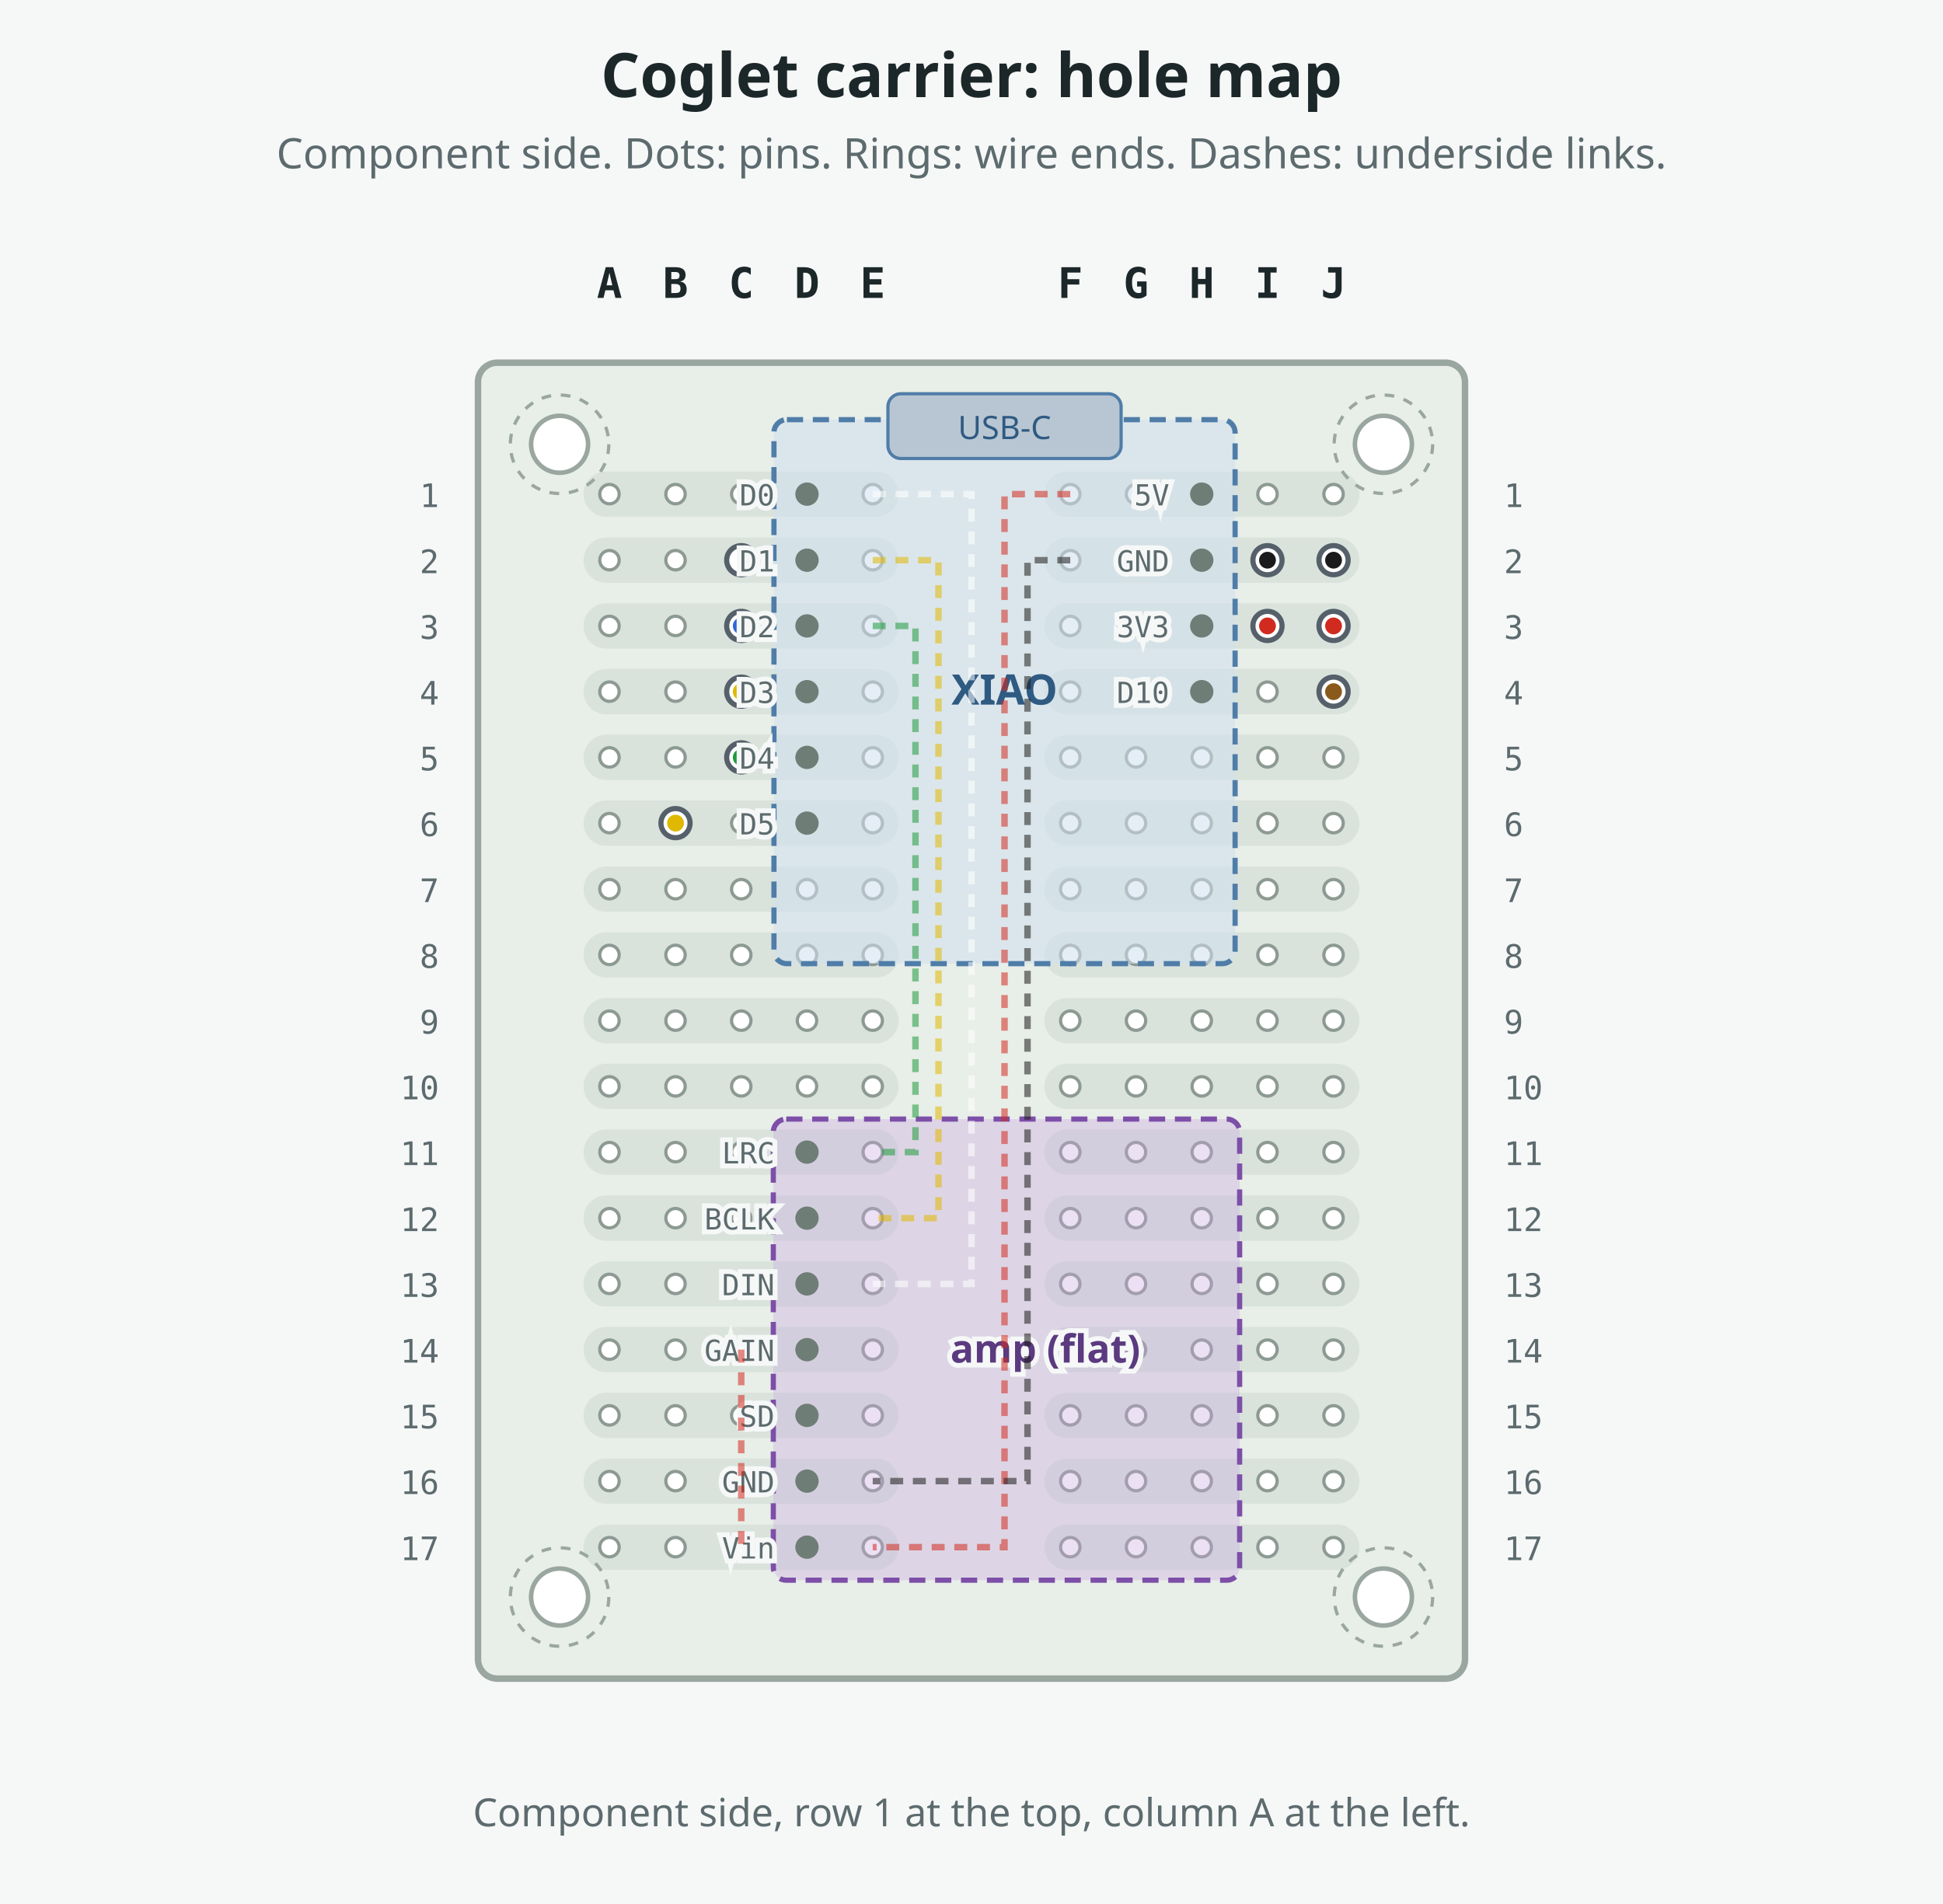
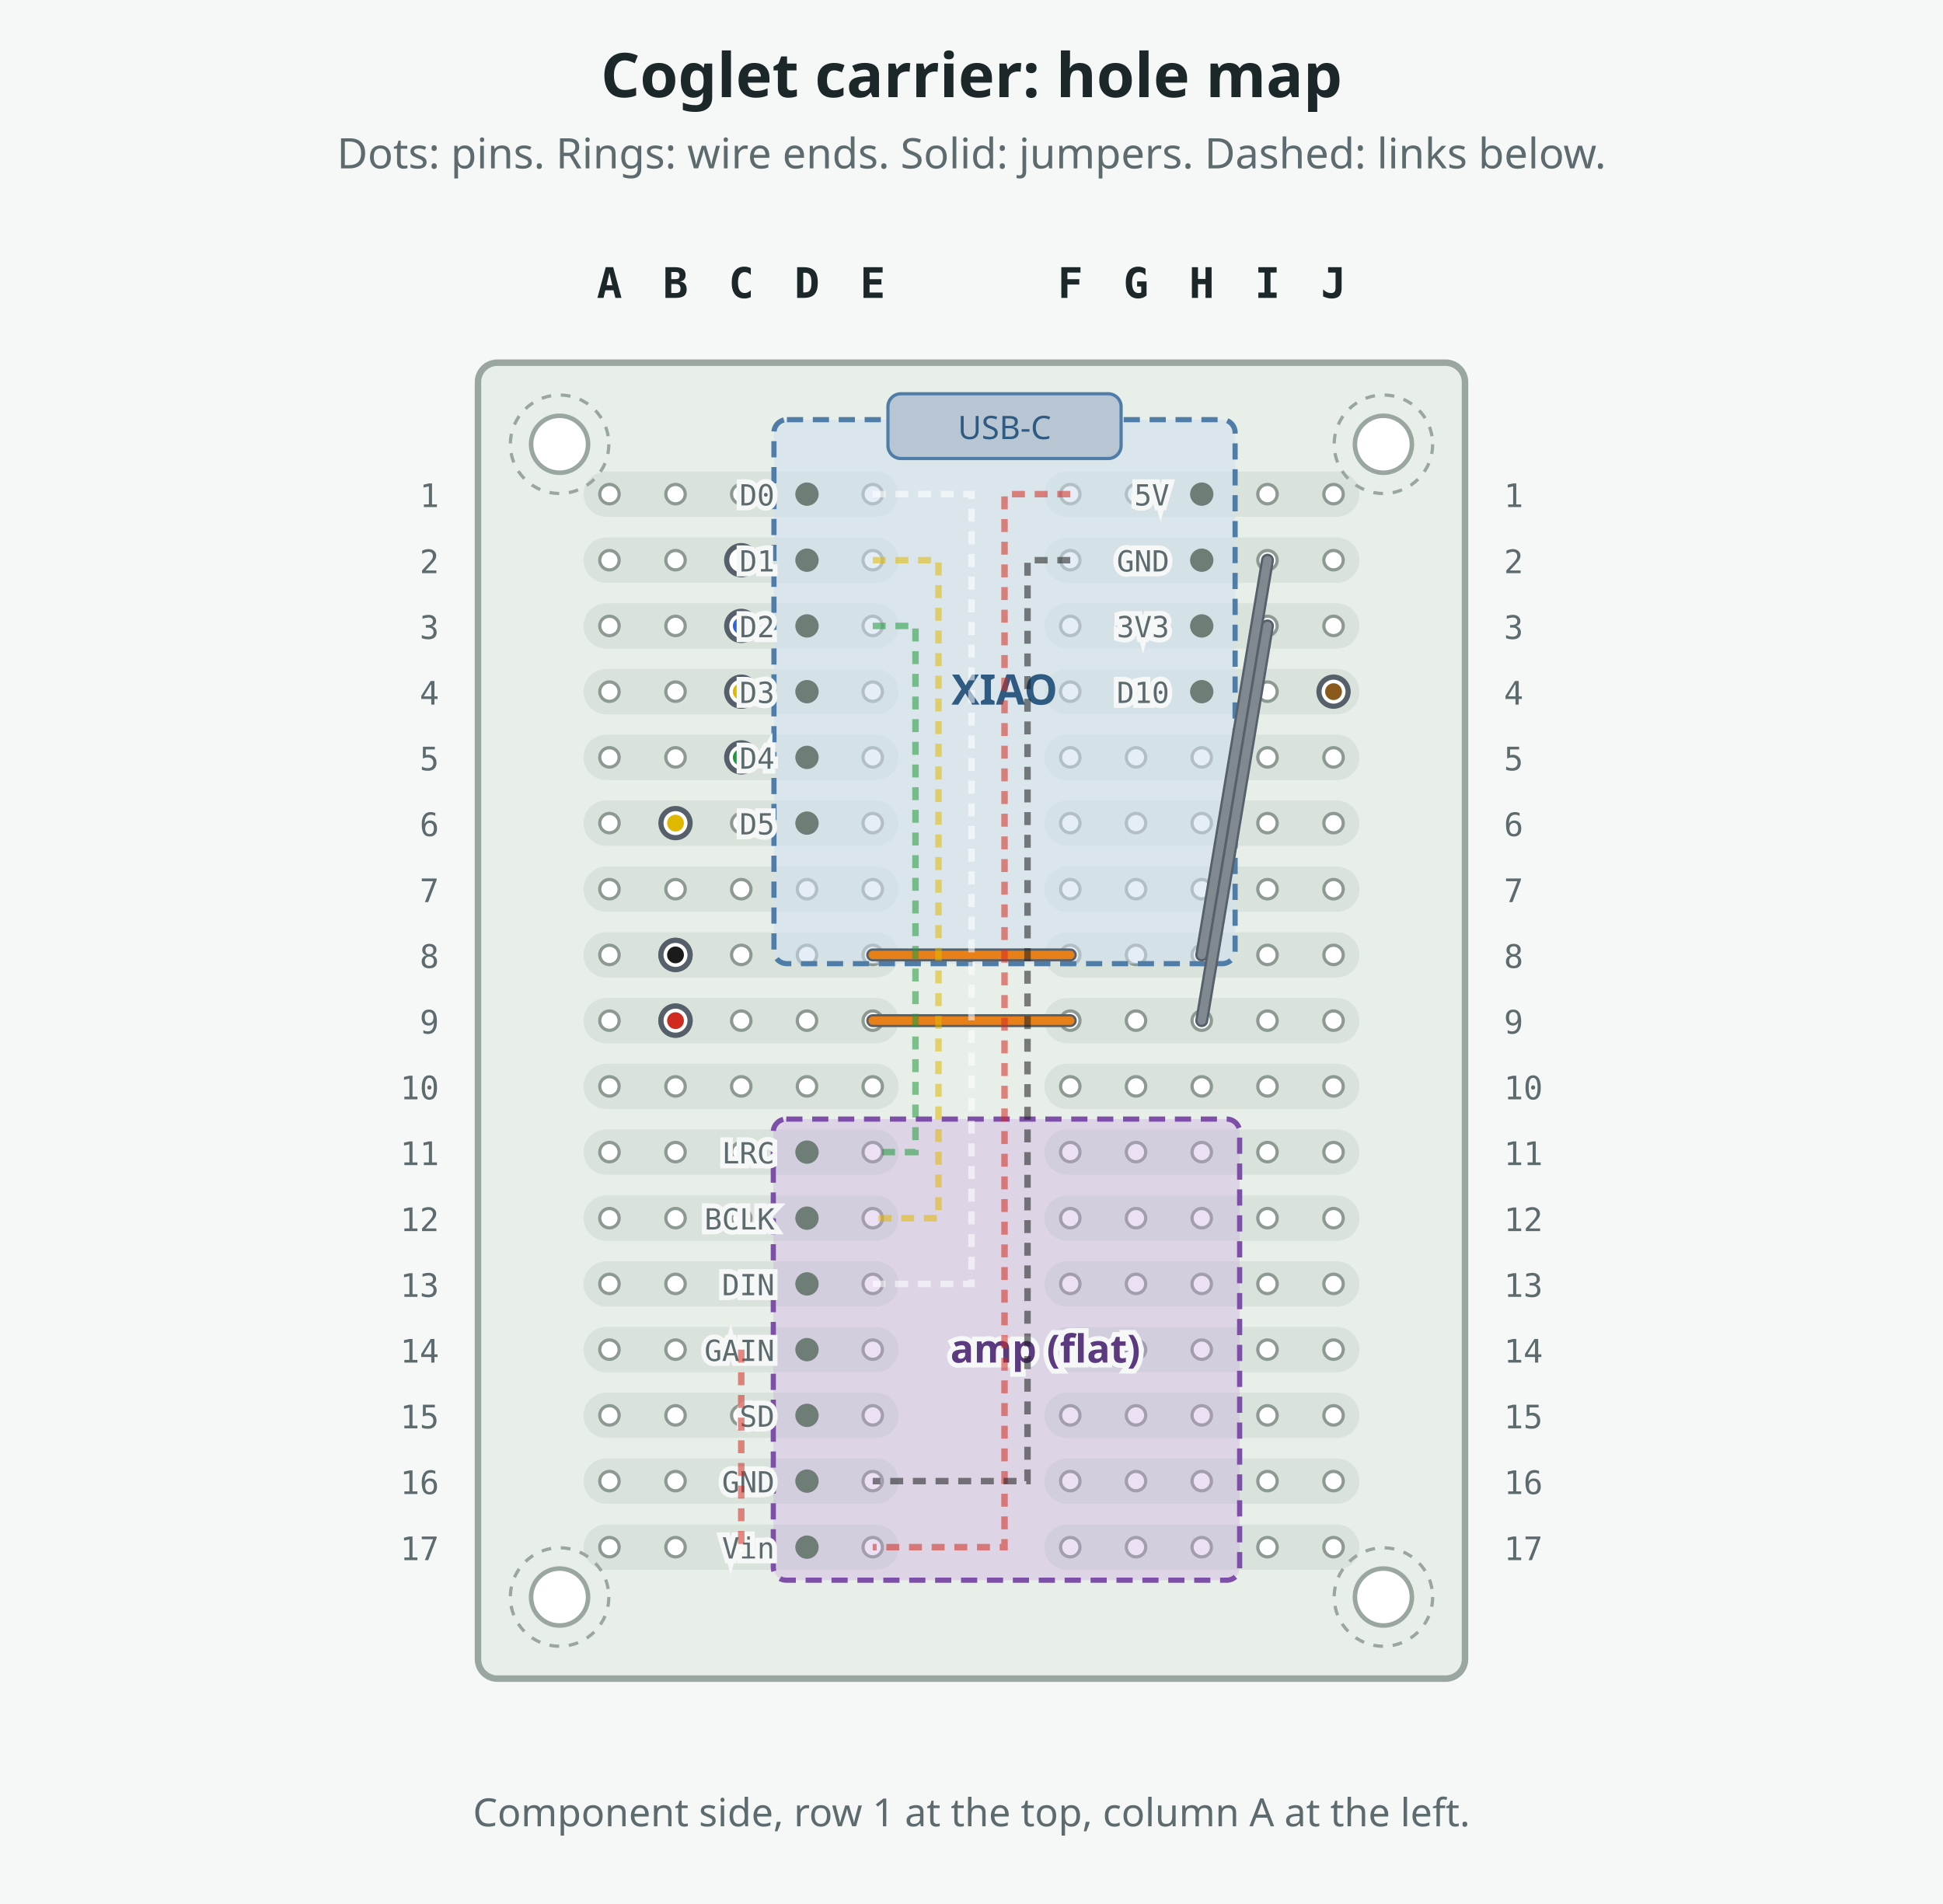
- <svg xmlns="http://www.w3.org/2000/svg" viewBox="0 0 600 588" role="img" aria-label="Coglet carrier: hole map. Component side. Dots: pins. Rings: wire ends. Dashes: underside links.">
+ <svg xmlns="http://www.w3.org/2000/svg" viewBox="0 0 600 588" role="img" aria-label="Coglet carrier: hole map. Dots: pins. Rings: wire ends. Solid: jumpers. Dashed: links below.">
  <rect width="600" height="588" fill="#f6f8f8" />
  <text x="300.0" y="30" text-anchor="middle" font-size="19" font-weight="700" fill="#1c2729" font-family="IBM Plex Sans,ui-sans-serif,system-ui,sans-serif">Coglet carrier: hole map</text>
-   <text x="300.0" y="52" text-anchor="middle" font-size="13" fill="#5d6b6e" font-family="IBM Plex Sans,ui-sans-serif,system-ui,sans-serif">Component side. Dots: pins. Rings: wire ends. Dashes: underside links.</text>
+   <text x="300.0" y="52" text-anchor="middle" font-size="13" fill="#5d6b6e" font-family="IBM Plex Sans,ui-sans-serif,system-ui,sans-serif">Dots: pins. Rings: wire ends. Solid: jumpers. Dashed: links below.</text>
  <rect x="147.6" y="112.0" width="304.8" height="406.4" rx="6" fill="#e8eee8" stroke="#9aa6a0" stroke-width="2" />
  <rect x="180.2" y="145.6" width="97.3" height="14" rx="7" fill="#d9e3dc" />
  <rect x="322.5" y="145.6" width="97.3" height="14" rx="7" fill="#d9e3dc" />
  <rect x="180.2" y="166.0" width="97.3" height="14" rx="7" fill="#d9e3dc" />
  <rect x="322.5" y="166.0" width="97.3" height="14" rx="7" fill="#d9e3dc" />
  <rect x="180.2" y="186.3" width="97.3" height="14" rx="7" fill="#d9e3dc" />
  <rect x="322.5" y="186.3" width="97.3" height="14" rx="7" fill="#d9e3dc" />
  <rect x="180.2" y="206.6" width="97.3" height="14" rx="7" fill="#d9e3dc" />
  <rect x="322.5" y="206.6" width="97.3" height="14" rx="7" fill="#d9e3dc" />
  <rect x="180.2" y="226.9" width="97.3" height="14" rx="7" fill="#d9e3dc" />
  <rect x="322.5" y="226.9" width="97.3" height="14" rx="7" fill="#d9e3dc" />
  <rect x="180.2" y="247.2" width="97.3" height="14" rx="7" fill="#d9e3dc" />
  <rect x="322.5" y="247.2" width="97.3" height="14" rx="7" fill="#d9e3dc" />
  <rect x="180.2" y="267.6" width="97.3" height="14" rx="7" fill="#d9e3dc" />
  <rect x="322.5" y="267.6" width="97.3" height="14" rx="7" fill="#d9e3dc" />
  <rect x="180.2" y="287.9" width="97.3" height="14" rx="7" fill="#d9e3dc" />
  <rect x="322.5" y="287.9" width="97.3" height="14" rx="7" fill="#d9e3dc" />
  <rect x="180.2" y="308.2" width="97.3" height="14" rx="7" fill="#d9e3dc" />
  <rect x="322.5" y="308.2" width="97.3" height="14" rx="7" fill="#d9e3dc" />
  <rect x="180.2" y="328.5" width="97.3" height="14" rx="7" fill="#d9e3dc" />
  <rect x="322.5" y="328.5" width="97.3" height="14" rx="7" fill="#d9e3dc" />
  <rect x="180.2" y="348.8" width="97.3" height="14" rx="7" fill="#d9e3dc" />
  <rect x="322.5" y="348.8" width="97.3" height="14" rx="7" fill="#d9e3dc" />
  <rect x="180.2" y="369.2" width="97.3" height="14" rx="7" fill="#d9e3dc" />
  <rect x="322.5" y="369.2" width="97.3" height="14" rx="7" fill="#d9e3dc" />
  <rect x="180.2" y="389.5" width="97.3" height="14" rx="7" fill="#d9e3dc" />
  <rect x="322.5" y="389.5" width="97.3" height="14" rx="7" fill="#d9e3dc" />
  <rect x="180.2" y="409.8" width="97.3" height="14" rx="7" fill="#d9e3dc" />
  <rect x="322.5" y="409.8" width="97.3" height="14" rx="7" fill="#d9e3dc" />
  <rect x="180.2" y="430.1" width="97.3" height="14" rx="7" fill="#d9e3dc" />
  <rect x="322.5" y="430.1" width="97.3" height="14" rx="7" fill="#d9e3dc" />
  <rect x="180.2" y="450.4" width="97.3" height="14" rx="7" fill="#d9e3dc" />
  <rect x="322.5" y="450.4" width="97.3" height="14" rx="7" fill="#d9e3dc" />
  <rect x="180.2" y="470.8" width="97.3" height="14" rx="7" fill="#d9e3dc" />
  <rect x="322.5" y="470.8" width="97.3" height="14" rx="7" fill="#d9e3dc" />
  <circle cx="188.2" cy="152.6" r="3" fill="#ffffff" stroke="#8d9a93" stroke-width="1" />
  <circle cx="208.6" cy="152.6" r="3" fill="#ffffff" stroke="#8d9a93" stroke-width="1" />
  <circle cx="228.9" cy="152.6" r="3" fill="#ffffff" stroke="#8d9a93" stroke-width="1" />
  <circle cx="249.2" cy="152.6" r="3" fill="#ffffff" stroke="#8d9a93" stroke-width="1" />
  <circle cx="269.5" cy="152.6" r="3" fill="#ffffff" stroke="#8d9a93" stroke-width="1" />
  <circle cx="330.5" cy="152.6" r="3" fill="#ffffff" stroke="#8d9a93" stroke-width="1" />
  <circle cx="350.8" cy="152.6" r="3" fill="#ffffff" stroke="#8d9a93" stroke-width="1" />
  <circle cx="371.1" cy="152.6" r="3" fill="#ffffff" stroke="#8d9a93" stroke-width="1" />
  <circle cx="391.4" cy="152.6" r="3" fill="#ffffff" stroke="#8d9a93" stroke-width="1" />
  <circle cx="411.8" cy="152.6" r="3" fill="#ffffff" stroke="#8d9a93" stroke-width="1" />
  <circle cx="188.2" cy="173.0" r="3" fill="#ffffff" stroke="#8d9a93" stroke-width="1" />
  <circle cx="208.6" cy="173.0" r="3" fill="#ffffff" stroke="#8d9a93" stroke-width="1" />
  <circle cx="228.9" cy="173.0" r="3" fill="#ffffff" stroke="#8d9a93" stroke-width="1" />
  <circle cx="249.2" cy="173.0" r="3" fill="#ffffff" stroke="#8d9a93" stroke-width="1" />
  <circle cx="269.5" cy="173.0" r="3" fill="#ffffff" stroke="#8d9a93" stroke-width="1" />
  <circle cx="330.5" cy="173.0" r="3" fill="#ffffff" stroke="#8d9a93" stroke-width="1" />
  <circle cx="350.8" cy="173.0" r="3" fill="#ffffff" stroke="#8d9a93" stroke-width="1" />
  <circle cx="371.1" cy="173.0" r="3" fill="#ffffff" stroke="#8d9a93" stroke-width="1" />
  <circle cx="391.4" cy="173.0" r="3" fill="#ffffff" stroke="#8d9a93" stroke-width="1" />
  <circle cx="411.8" cy="173.0" r="3" fill="#ffffff" stroke="#8d9a93" stroke-width="1" />
  <circle cx="188.2" cy="193.3" r="3" fill="#ffffff" stroke="#8d9a93" stroke-width="1" />
  <circle cx="208.6" cy="193.3" r="3" fill="#ffffff" stroke="#8d9a93" stroke-width="1" />
  <circle cx="228.9" cy="193.3" r="3" fill="#ffffff" stroke="#8d9a93" stroke-width="1" />
  <circle cx="249.2" cy="193.3" r="3" fill="#ffffff" stroke="#8d9a93" stroke-width="1" />
  <circle cx="269.5" cy="193.3" r="3" fill="#ffffff" stroke="#8d9a93" stroke-width="1" />
  <circle cx="330.5" cy="193.3" r="3" fill="#ffffff" stroke="#8d9a93" stroke-width="1" />
  <circle cx="350.8" cy="193.3" r="3" fill="#ffffff" stroke="#8d9a93" stroke-width="1" />
  <circle cx="371.1" cy="193.3" r="3" fill="#ffffff" stroke="#8d9a93" stroke-width="1" />
  <circle cx="391.4" cy="193.3" r="3" fill="#ffffff" stroke="#8d9a93" stroke-width="1" />
  <circle cx="411.8" cy="193.3" r="3" fill="#ffffff" stroke="#8d9a93" stroke-width="1" />
  <circle cx="188.2" cy="213.6" r="3" fill="#ffffff" stroke="#8d9a93" stroke-width="1" />
  <circle cx="208.6" cy="213.6" r="3" fill="#ffffff" stroke="#8d9a93" stroke-width="1" />
  <circle cx="228.9" cy="213.6" r="3" fill="#ffffff" stroke="#8d9a93" stroke-width="1" />
  <circle cx="249.2" cy="213.6" r="3" fill="#ffffff" stroke="#8d9a93" stroke-width="1" />
  <circle cx="269.5" cy="213.6" r="3" fill="#ffffff" stroke="#8d9a93" stroke-width="1" />
  <circle cx="330.5" cy="213.6" r="3" fill="#ffffff" stroke="#8d9a93" stroke-width="1" />
  <circle cx="350.8" cy="213.6" r="3" fill="#ffffff" stroke="#8d9a93" stroke-width="1" />
  <circle cx="371.1" cy="213.6" r="3" fill="#ffffff" stroke="#8d9a93" stroke-width="1" />
  <circle cx="391.4" cy="213.6" r="3" fill="#ffffff" stroke="#8d9a93" stroke-width="1" />
  <circle cx="411.8" cy="213.6" r="3" fill="#ffffff" stroke="#8d9a93" stroke-width="1" />
  <circle cx="188.2" cy="233.9" r="3" fill="#ffffff" stroke="#8d9a93" stroke-width="1" />
  <circle cx="208.6" cy="233.9" r="3" fill="#ffffff" stroke="#8d9a93" stroke-width="1" />
  <circle cx="228.9" cy="233.9" r="3" fill="#ffffff" stroke="#8d9a93" stroke-width="1" />
  <circle cx="249.2" cy="233.9" r="3" fill="#ffffff" stroke="#8d9a93" stroke-width="1" />
  <circle cx="269.5" cy="233.9" r="3" fill="#ffffff" stroke="#8d9a93" stroke-width="1" />
  <circle cx="330.5" cy="233.9" r="3" fill="#ffffff" stroke="#8d9a93" stroke-width="1" />
  <circle cx="350.8" cy="233.9" r="3" fill="#ffffff" stroke="#8d9a93" stroke-width="1" />
  <circle cx="371.1" cy="233.9" r="3" fill="#ffffff" stroke="#8d9a93" stroke-width="1" />
  <circle cx="391.4" cy="233.9" r="3" fill="#ffffff" stroke="#8d9a93" stroke-width="1" />
  <circle cx="411.8" cy="233.9" r="3" fill="#ffffff" stroke="#8d9a93" stroke-width="1" />
  <circle cx="188.2" cy="254.2" r="3" fill="#ffffff" stroke="#8d9a93" stroke-width="1" />
  <circle cx="208.6" cy="254.2" r="3" fill="#ffffff" stroke="#8d9a93" stroke-width="1" />
  <circle cx="228.9" cy="254.2" r="3" fill="#ffffff" stroke="#8d9a93" stroke-width="1" />
  <circle cx="249.2" cy="254.2" r="3" fill="#ffffff" stroke="#8d9a93" stroke-width="1" />
  <circle cx="269.5" cy="254.2" r="3" fill="#ffffff" stroke="#8d9a93" stroke-width="1" />
  <circle cx="330.5" cy="254.2" r="3" fill="#ffffff" stroke="#8d9a93" stroke-width="1" />
  <circle cx="350.8" cy="254.2" r="3" fill="#ffffff" stroke="#8d9a93" stroke-width="1" />
  <circle cx="371.1" cy="254.2" r="3" fill="#ffffff" stroke="#8d9a93" stroke-width="1" />
  <circle cx="391.4" cy="254.2" r="3" fill="#ffffff" stroke="#8d9a93" stroke-width="1" />
  <circle cx="411.8" cy="254.2" r="3" fill="#ffffff" stroke="#8d9a93" stroke-width="1" />
  <circle cx="188.2" cy="274.6" r="3" fill="#ffffff" stroke="#8d9a93" stroke-width="1" />
  <circle cx="208.6" cy="274.6" r="3" fill="#ffffff" stroke="#8d9a93" stroke-width="1" />
  <circle cx="228.9" cy="274.6" r="3" fill="#ffffff" stroke="#8d9a93" stroke-width="1" />
  <circle cx="249.2" cy="274.6" r="3" fill="#ffffff" stroke="#8d9a93" stroke-width="1" />
  <circle cx="269.5" cy="274.6" r="3" fill="#ffffff" stroke="#8d9a93" stroke-width="1" />
  <circle cx="330.5" cy="274.6" r="3" fill="#ffffff" stroke="#8d9a93" stroke-width="1" />
  <circle cx="350.8" cy="274.6" r="3" fill="#ffffff" stroke="#8d9a93" stroke-width="1" />
  <circle cx="371.1" cy="274.6" r="3" fill="#ffffff" stroke="#8d9a93" stroke-width="1" />
  <circle cx="391.4" cy="274.6" r="3" fill="#ffffff" stroke="#8d9a93" stroke-width="1" />
  <circle cx="411.8" cy="274.6" r="3" fill="#ffffff" stroke="#8d9a93" stroke-width="1" />
  <circle cx="188.2" cy="294.9" r="3" fill="#ffffff" stroke="#8d9a93" stroke-width="1" />
  <circle cx="208.6" cy="294.9" r="3" fill="#ffffff" stroke="#8d9a93" stroke-width="1" />
  <circle cx="228.9" cy="294.9" r="3" fill="#ffffff" stroke="#8d9a93" stroke-width="1" />
  <circle cx="249.2" cy="294.9" r="3" fill="#ffffff" stroke="#8d9a93" stroke-width="1" />
  <circle cx="269.5" cy="294.9" r="3" fill="#ffffff" stroke="#8d9a93" stroke-width="1" />
  <circle cx="330.5" cy="294.9" r="3" fill="#ffffff" stroke="#8d9a93" stroke-width="1" />
  <circle cx="350.8" cy="294.9" r="3" fill="#ffffff" stroke="#8d9a93" stroke-width="1" />
  <circle cx="371.1" cy="294.9" r="3" fill="#ffffff" stroke="#8d9a93" stroke-width="1" />
  <circle cx="391.4" cy="294.9" r="3" fill="#ffffff" stroke="#8d9a93" stroke-width="1" />
  <circle cx="411.8" cy="294.9" r="3" fill="#ffffff" stroke="#8d9a93" stroke-width="1" />
  <circle cx="188.2" cy="315.2" r="3" fill="#ffffff" stroke="#8d9a93" stroke-width="1" />
  <circle cx="208.6" cy="315.2" r="3" fill="#ffffff" stroke="#8d9a93" stroke-width="1" />
  <circle cx="228.9" cy="315.2" r="3" fill="#ffffff" stroke="#8d9a93" stroke-width="1" />
  <circle cx="249.2" cy="315.2" r="3" fill="#ffffff" stroke="#8d9a93" stroke-width="1" />
  <circle cx="269.5" cy="315.2" r="3" fill="#ffffff" stroke="#8d9a93" stroke-width="1" />
  <circle cx="330.5" cy="315.2" r="3" fill="#ffffff" stroke="#8d9a93" stroke-width="1" />
  <circle cx="350.8" cy="315.2" r="3" fill="#ffffff" stroke="#8d9a93" stroke-width="1" />
  <circle cx="371.1" cy="315.2" r="3" fill="#ffffff" stroke="#8d9a93" stroke-width="1" />
  <circle cx="391.4" cy="315.2" r="3" fill="#ffffff" stroke="#8d9a93" stroke-width="1" />
  <circle cx="411.8" cy="315.2" r="3" fill="#ffffff" stroke="#8d9a93" stroke-width="1" />
  <circle cx="188.2" cy="335.5" r="3" fill="#ffffff" stroke="#8d9a93" stroke-width="1" />
  <circle cx="208.6" cy="335.5" r="3" fill="#ffffff" stroke="#8d9a93" stroke-width="1" />
  <circle cx="228.9" cy="335.5" r="3" fill="#ffffff" stroke="#8d9a93" stroke-width="1" />
  <circle cx="249.2" cy="335.5" r="3" fill="#ffffff" stroke="#8d9a93" stroke-width="1" />
  <circle cx="269.5" cy="335.5" r="3" fill="#ffffff" stroke="#8d9a93" stroke-width="1" />
  <circle cx="330.5" cy="335.5" r="3" fill="#ffffff" stroke="#8d9a93" stroke-width="1" />
  <circle cx="350.8" cy="335.5" r="3" fill="#ffffff" stroke="#8d9a93" stroke-width="1" />
  <circle cx="371.1" cy="335.5" r="3" fill="#ffffff" stroke="#8d9a93" stroke-width="1" />
  <circle cx="391.4" cy="335.5" r="3" fill="#ffffff" stroke="#8d9a93" stroke-width="1" />
  <circle cx="411.8" cy="335.5" r="3" fill="#ffffff" stroke="#8d9a93" stroke-width="1" />
  <circle cx="188.2" cy="355.8" r="3" fill="#ffffff" stroke="#8d9a93" stroke-width="1" />
  <circle cx="208.6" cy="355.8" r="3" fill="#ffffff" stroke="#8d9a93" stroke-width="1" />
  <circle cx="228.9" cy="355.8" r="3" fill="#ffffff" stroke="#8d9a93" stroke-width="1" />
  <circle cx="249.2" cy="355.8" r="3" fill="#ffffff" stroke="#8d9a93" stroke-width="1" />
  <circle cx="269.5" cy="355.8" r="3" fill="#ffffff" stroke="#8d9a93" stroke-width="1" />
  <circle cx="330.5" cy="355.8" r="3" fill="#ffffff" stroke="#8d9a93" stroke-width="1" />
  <circle cx="350.8" cy="355.8" r="3" fill="#ffffff" stroke="#8d9a93" stroke-width="1" />
  <circle cx="371.1" cy="355.8" r="3" fill="#ffffff" stroke="#8d9a93" stroke-width="1" />
  <circle cx="391.4" cy="355.8" r="3" fill="#ffffff" stroke="#8d9a93" stroke-width="1" />
  <circle cx="411.8" cy="355.8" r="3" fill="#ffffff" stroke="#8d9a93" stroke-width="1" />
  <circle cx="188.2" cy="376.2" r="3" fill="#ffffff" stroke="#8d9a93" stroke-width="1" />
  <circle cx="208.6" cy="376.2" r="3" fill="#ffffff" stroke="#8d9a93" stroke-width="1" />
  <circle cx="228.9" cy="376.2" r="3" fill="#ffffff" stroke="#8d9a93" stroke-width="1" />
  <circle cx="249.2" cy="376.2" r="3" fill="#ffffff" stroke="#8d9a93" stroke-width="1" />
  <circle cx="269.5" cy="376.2" r="3" fill="#ffffff" stroke="#8d9a93" stroke-width="1" />
  <circle cx="330.5" cy="376.2" r="3" fill="#ffffff" stroke="#8d9a93" stroke-width="1" />
  <circle cx="350.8" cy="376.2" r="3" fill="#ffffff" stroke="#8d9a93" stroke-width="1" />
  <circle cx="371.1" cy="376.2" r="3" fill="#ffffff" stroke="#8d9a93" stroke-width="1" />
  <circle cx="391.4" cy="376.2" r="3" fill="#ffffff" stroke="#8d9a93" stroke-width="1" />
  <circle cx="411.8" cy="376.2" r="3" fill="#ffffff" stroke="#8d9a93" stroke-width="1" />
  <circle cx="188.2" cy="396.5" r="3" fill="#ffffff" stroke="#8d9a93" stroke-width="1" />
  <circle cx="208.6" cy="396.5" r="3" fill="#ffffff" stroke="#8d9a93" stroke-width="1" />
  <circle cx="228.9" cy="396.5" r="3" fill="#ffffff" stroke="#8d9a93" stroke-width="1" />
  <circle cx="249.2" cy="396.5" r="3" fill="#ffffff" stroke="#8d9a93" stroke-width="1" />
  <circle cx="269.5" cy="396.5" r="3" fill="#ffffff" stroke="#8d9a93" stroke-width="1" />
  <circle cx="330.5" cy="396.5" r="3" fill="#ffffff" stroke="#8d9a93" stroke-width="1" />
  <circle cx="350.8" cy="396.5" r="3" fill="#ffffff" stroke="#8d9a93" stroke-width="1" />
  <circle cx="371.1" cy="396.5" r="3" fill="#ffffff" stroke="#8d9a93" stroke-width="1" />
  <circle cx="391.4" cy="396.5" r="3" fill="#ffffff" stroke="#8d9a93" stroke-width="1" />
  <circle cx="411.8" cy="396.5" r="3" fill="#ffffff" stroke="#8d9a93" stroke-width="1" />
  <circle cx="188.2" cy="416.8" r="3" fill="#ffffff" stroke="#8d9a93" stroke-width="1" />
  <circle cx="208.6" cy="416.8" r="3" fill="#ffffff" stroke="#8d9a93" stroke-width="1" />
  <circle cx="228.9" cy="416.8" r="3" fill="#ffffff" stroke="#8d9a93" stroke-width="1" />
  <circle cx="249.2" cy="416.8" r="3" fill="#ffffff" stroke="#8d9a93" stroke-width="1" />
  <circle cx="269.5" cy="416.8" r="3" fill="#ffffff" stroke="#8d9a93" stroke-width="1" />
  <circle cx="330.5" cy="416.8" r="3" fill="#ffffff" stroke="#8d9a93" stroke-width="1" />
  <circle cx="350.8" cy="416.8" r="3" fill="#ffffff" stroke="#8d9a93" stroke-width="1" />
  <circle cx="371.1" cy="416.8" r="3" fill="#ffffff" stroke="#8d9a93" stroke-width="1" />
  <circle cx="391.4" cy="416.8" r="3" fill="#ffffff" stroke="#8d9a93" stroke-width="1" />
  <circle cx="411.8" cy="416.8" r="3" fill="#ffffff" stroke="#8d9a93" stroke-width="1" />
  <circle cx="188.2" cy="437.1" r="3" fill="#ffffff" stroke="#8d9a93" stroke-width="1" />
  <circle cx="208.6" cy="437.1" r="3" fill="#ffffff" stroke="#8d9a93" stroke-width="1" />
  <circle cx="228.9" cy="437.1" r="3" fill="#ffffff" stroke="#8d9a93" stroke-width="1" />
  <circle cx="249.2" cy="437.1" r="3" fill="#ffffff" stroke="#8d9a93" stroke-width="1" />
  <circle cx="269.5" cy="437.1" r="3" fill="#ffffff" stroke="#8d9a93" stroke-width="1" />
  <circle cx="330.5" cy="437.1" r="3" fill="#ffffff" stroke="#8d9a93" stroke-width="1" />
  <circle cx="350.8" cy="437.1" r="3" fill="#ffffff" stroke="#8d9a93" stroke-width="1" />
  <circle cx="371.1" cy="437.1" r="3" fill="#ffffff" stroke="#8d9a93" stroke-width="1" />
  <circle cx="391.4" cy="437.1" r="3" fill="#ffffff" stroke="#8d9a93" stroke-width="1" />
  <circle cx="411.8" cy="437.1" r="3" fill="#ffffff" stroke="#8d9a93" stroke-width="1" />
  <circle cx="188.2" cy="457.4" r="3" fill="#ffffff" stroke="#8d9a93" stroke-width="1" />
  <circle cx="208.6" cy="457.4" r="3" fill="#ffffff" stroke="#8d9a93" stroke-width="1" />
  <circle cx="228.9" cy="457.4" r="3" fill="#ffffff" stroke="#8d9a93" stroke-width="1" />
  <circle cx="249.2" cy="457.4" r="3" fill="#ffffff" stroke="#8d9a93" stroke-width="1" />
  <circle cx="269.5" cy="457.4" r="3" fill="#ffffff" stroke="#8d9a93" stroke-width="1" />
  <circle cx="330.5" cy="457.4" r="3" fill="#ffffff" stroke="#8d9a93" stroke-width="1" />
  <circle cx="350.8" cy="457.4" r="3" fill="#ffffff" stroke="#8d9a93" stroke-width="1" />
  <circle cx="371.1" cy="457.4" r="3" fill="#ffffff" stroke="#8d9a93" stroke-width="1" />
  <circle cx="391.4" cy="457.4" r="3" fill="#ffffff" stroke="#8d9a93" stroke-width="1" />
  <circle cx="411.8" cy="457.4" r="3" fill="#ffffff" stroke="#8d9a93" stroke-width="1" />
  <circle cx="188.2" cy="477.8" r="3" fill="#ffffff" stroke="#8d9a93" stroke-width="1" />
  <circle cx="208.6" cy="477.8" r="3" fill="#ffffff" stroke="#8d9a93" stroke-width="1" />
  <circle cx="228.9" cy="477.8" r="3" fill="#ffffff" stroke="#8d9a93" stroke-width="1" />
  <circle cx="249.2" cy="477.8" r="3" fill="#ffffff" stroke="#8d9a93" stroke-width="1" />
  <circle cx="269.5" cy="477.8" r="3" fill="#ffffff" stroke="#8d9a93" stroke-width="1" />
  <circle cx="330.5" cy="477.8" r="3" fill="#ffffff" stroke="#8d9a93" stroke-width="1" />
  <circle cx="350.8" cy="477.8" r="3" fill="#ffffff" stroke="#8d9a93" stroke-width="1" />
  <circle cx="371.1" cy="477.8" r="3" fill="#ffffff" stroke="#8d9a93" stroke-width="1" />
  <circle cx="391.4" cy="477.8" r="3" fill="#ffffff" stroke="#8d9a93" stroke-width="1" />
  <circle cx="411.8" cy="477.8" r="3" fill="#ffffff" stroke="#8d9a93" stroke-width="1" />
  <circle cx="172.8" cy="137.2" r="15.2" fill="none" stroke="#9aa6a0" stroke-width="1" stroke-dasharray="3 3" />
  <circle cx="172.8" cy="137.2" r="8.8" fill="#ffffff" stroke="#9aa6a0" stroke-width="1.4" />
  <circle cx="172.8" cy="493.2" r="15.2" fill="none" stroke="#9aa6a0" stroke-width="1" stroke-dasharray="3 3" />
  <circle cx="172.8" cy="493.2" r="8.8" fill="#ffffff" stroke="#9aa6a0" stroke-width="1.4" />
  <circle cx="427.2" cy="137.2" r="15.2" fill="none" stroke="#9aa6a0" stroke-width="1" stroke-dasharray="3 3" />
  <circle cx="427.2" cy="137.2" r="8.8" fill="#ffffff" stroke="#9aa6a0" stroke-width="1.4" />
  <circle cx="427.2" cy="493.2" r="15.2" fill="none" stroke="#9aa6a0" stroke-width="1" stroke-dasharray="3 3" />
  <circle cx="427.2" cy="493.2" r="8.8" fill="#ffffff" stroke="#9aa6a0" stroke-width="1.4" />
  <text x="188.2" y="92" text-anchor="middle" font-size="13" font-weight="700" fill="#1c2729" font-family="IBM Plex Mono,ui-monospace,SFMono-Regular,Menlo,monospace">A</text>
  <text x="208.6" y="92" text-anchor="middle" font-size="13" font-weight="700" fill="#1c2729" font-family="IBM Plex Mono,ui-monospace,SFMono-Regular,Menlo,monospace">B</text>
  <text x="228.9" y="92" text-anchor="middle" font-size="13" font-weight="700" fill="#1c2729" font-family="IBM Plex Mono,ui-monospace,SFMono-Regular,Menlo,monospace">C</text>
  <text x="249.2" y="92" text-anchor="middle" font-size="13" font-weight="700" fill="#1c2729" font-family="IBM Plex Mono,ui-monospace,SFMono-Regular,Menlo,monospace">D</text>
  <text x="269.5" y="92" text-anchor="middle" font-size="13" font-weight="700" fill="#1c2729" font-family="IBM Plex Mono,ui-monospace,SFMono-Regular,Menlo,monospace">E</text>
  <text x="330.5" y="92" text-anchor="middle" font-size="13" font-weight="700" fill="#1c2729" font-family="IBM Plex Mono,ui-monospace,SFMono-Regular,Menlo,monospace">F</text>
  <text x="350.8" y="92" text-anchor="middle" font-size="13" font-weight="700" fill="#1c2729" font-family="IBM Plex Mono,ui-monospace,SFMono-Regular,Menlo,monospace">G</text>
  <text x="371.1" y="92" text-anchor="middle" font-size="13" font-weight="700" fill="#1c2729" font-family="IBM Plex Mono,ui-monospace,SFMono-Regular,Menlo,monospace">H</text>
  <text x="391.4" y="92" text-anchor="middle" font-size="13" font-weight="700" fill="#1c2729" font-family="IBM Plex Mono,ui-monospace,SFMono-Regular,Menlo,monospace">I</text>
  <text x="411.8" y="92" text-anchor="middle" font-size="13" font-weight="700" fill="#1c2729" font-family="IBM Plex Mono,ui-monospace,SFMono-Regular,Menlo,monospace">J</text>
  <text x="135.6" y="156.6" text-anchor="end" font-size="10" fill="#5d6b6e" font-family="IBM Plex Mono,ui-monospace,SFMono-Regular,Menlo,monospace">1</text>
  <text x="464.4" y="156.6" font-size="10" fill="#5d6b6e" font-family="IBM Plex Mono,ui-monospace,SFMono-Regular,Menlo,monospace">1</text>
  <text x="135.6" y="177.0" text-anchor="end" font-size="10" fill="#5d6b6e" font-family="IBM Plex Mono,ui-monospace,SFMono-Regular,Menlo,monospace">2</text>
  <text x="464.4" y="177.0" font-size="10" fill="#5d6b6e" font-family="IBM Plex Mono,ui-monospace,SFMono-Regular,Menlo,monospace">2</text>
  <text x="135.6" y="197.3" text-anchor="end" font-size="10" fill="#5d6b6e" font-family="IBM Plex Mono,ui-monospace,SFMono-Regular,Menlo,monospace">3</text>
  <text x="464.4" y="197.3" font-size="10" fill="#5d6b6e" font-family="IBM Plex Mono,ui-monospace,SFMono-Regular,Menlo,monospace">3</text>
  <text x="135.6" y="217.6" text-anchor="end" font-size="10" fill="#5d6b6e" font-family="IBM Plex Mono,ui-monospace,SFMono-Regular,Menlo,monospace">4</text>
  <text x="464.4" y="217.6" font-size="10" fill="#5d6b6e" font-family="IBM Plex Mono,ui-monospace,SFMono-Regular,Menlo,monospace">4</text>
  <text x="135.6" y="237.9" text-anchor="end" font-size="10" fill="#5d6b6e" font-family="IBM Plex Mono,ui-monospace,SFMono-Regular,Menlo,monospace">5</text>
  <text x="464.4" y="237.9" font-size="10" fill="#5d6b6e" font-family="IBM Plex Mono,ui-monospace,SFMono-Regular,Menlo,monospace">5</text>
  <text x="135.6" y="258.2" text-anchor="end" font-size="10" fill="#5d6b6e" font-family="IBM Plex Mono,ui-monospace,SFMono-Regular,Menlo,monospace">6</text>
  <text x="464.4" y="258.2" font-size="10" fill="#5d6b6e" font-family="IBM Plex Mono,ui-monospace,SFMono-Regular,Menlo,monospace">6</text>
  <text x="135.6" y="278.6" text-anchor="end" font-size="10" fill="#5d6b6e" font-family="IBM Plex Mono,ui-monospace,SFMono-Regular,Menlo,monospace">7</text>
  <text x="464.4" y="278.6" font-size="10" fill="#5d6b6e" font-family="IBM Plex Mono,ui-monospace,SFMono-Regular,Menlo,monospace">7</text>
  <text x="135.6" y="298.9" text-anchor="end" font-size="10" fill="#5d6b6e" font-family="IBM Plex Mono,ui-monospace,SFMono-Regular,Menlo,monospace">8</text>
  <text x="464.4" y="298.9" font-size="10" fill="#5d6b6e" font-family="IBM Plex Mono,ui-monospace,SFMono-Regular,Menlo,monospace">8</text>
  <text x="135.6" y="319.2" text-anchor="end" font-size="10" fill="#5d6b6e" font-family="IBM Plex Mono,ui-monospace,SFMono-Regular,Menlo,monospace">9</text>
  <text x="464.4" y="319.2" font-size="10" fill="#5d6b6e" font-family="IBM Plex Mono,ui-monospace,SFMono-Regular,Menlo,monospace">9</text>
  <text x="135.6" y="339.5" text-anchor="end" font-size="10" fill="#5d6b6e" font-family="IBM Plex Mono,ui-monospace,SFMono-Regular,Menlo,monospace">10</text>
  <text x="464.4" y="339.5" font-size="10" fill="#5d6b6e" font-family="IBM Plex Mono,ui-monospace,SFMono-Regular,Menlo,monospace">10</text>
  <text x="135.6" y="359.8" text-anchor="end" font-size="10" fill="#5d6b6e" font-family="IBM Plex Mono,ui-monospace,SFMono-Regular,Menlo,monospace">11</text>
  <text x="464.4" y="359.8" font-size="10" fill="#5d6b6e" font-family="IBM Plex Mono,ui-monospace,SFMono-Regular,Menlo,monospace">11</text>
  <text x="135.6" y="380.2" text-anchor="end" font-size="10" fill="#5d6b6e" font-family="IBM Plex Mono,ui-monospace,SFMono-Regular,Menlo,monospace">12</text>
  <text x="464.4" y="380.2" font-size="10" fill="#5d6b6e" font-family="IBM Plex Mono,ui-monospace,SFMono-Regular,Menlo,monospace">12</text>
  <text x="135.6" y="400.5" text-anchor="end" font-size="10" fill="#5d6b6e" font-family="IBM Plex Mono,ui-monospace,SFMono-Regular,Menlo,monospace">13</text>
  <text x="464.4" y="400.5" font-size="10" fill="#5d6b6e" font-family="IBM Plex Mono,ui-monospace,SFMono-Regular,Menlo,monospace">13</text>
  <text x="135.6" y="420.8" text-anchor="end" font-size="10" fill="#5d6b6e" font-family="IBM Plex Mono,ui-monospace,SFMono-Regular,Menlo,monospace">14</text>
  <text x="464.4" y="420.8" font-size="10" fill="#5d6b6e" font-family="IBM Plex Mono,ui-monospace,SFMono-Regular,Menlo,monospace">14</text>
  <text x="135.6" y="441.1" text-anchor="end" font-size="10" fill="#5d6b6e" font-family="IBM Plex Mono,ui-monospace,SFMono-Regular,Menlo,monospace">15</text>
  <text x="464.4" y="441.1" font-size="10" fill="#5d6b6e" font-family="IBM Plex Mono,ui-monospace,SFMono-Regular,Menlo,monospace">15</text>
  <text x="135.6" y="461.4" text-anchor="end" font-size="10" fill="#5d6b6e" font-family="IBM Plex Mono,ui-monospace,SFMono-Regular,Menlo,monospace">16</text>
  <text x="464.4" y="461.4" font-size="10" fill="#5d6b6e" font-family="IBM Plex Mono,ui-monospace,SFMono-Regular,Menlo,monospace">16</text>
  <text x="135.6" y="481.8" text-anchor="end" font-size="10" fill="#5d6b6e" font-family="IBM Plex Mono,ui-monospace,SFMono-Regular,Menlo,monospace">17</text>
  <text x="464.4" y="481.8" font-size="10" fill="#5d6b6e" font-family="IBM Plex Mono,ui-monospace,SFMono-Regular,Menlo,monospace">17</text>
  <rect x="239.0" y="129.6" width="142.4" height="168.0" rx="4" fill="#cfe0ef" fill-opacity="0.55" stroke="#4f7da8" stroke-width="1.6" stroke-dasharray="5 3" />
  <rect x="274.2" y="121.6" width="72" height="20" rx="4" fill="#b8c6d3" stroke="#4f7da8" />
  <text x="310.2" y="135.6" text-anchor="middle" font-size="10" fill="#2f5a82" font-family="IBM Plex Sans,ui-sans-serif,system-ui,sans-serif">USB-C</text>
  <text x="310.2" y="217.6" text-anchor="middle" font-size="13" font-weight="700" fill="#2f5a82" font-family="IBM Plex Sans,ui-sans-serif,system-ui,sans-serif">XIAO</text>
  <rect x="238.8" y="345.6" width="144.0" height="142.4" rx="4" fill="#c9a6e0" fill-opacity="0.35" stroke="#7d4fa8" stroke-width="1.6" stroke-dasharray="5 3" />
  <text x="322.8" y="420.8" text-anchor="middle" font-size="12" font-weight="700" fill="#5b3a80" stroke="#f6f8f8" stroke-width="3" paint-order="stroke" font-family="IBM Plex Sans,ui-sans-serif,system-ui,sans-serif">amp (flat)</text>
+   <line x1="391.4" y1="173.0" x2="371.1" y2="294.9" stroke="#55606a" stroke-width="4.0" stroke-linecap="round" />
+   <line x1="391.4" y1="173.0" x2="371.1" y2="294.9" stroke="#808890" stroke-width="2.6" stroke-linecap="round" />
+   <line x1="391.4" y1="193.3" x2="371.1" y2="315.2" stroke="#55606a" stroke-width="4.0" stroke-linecap="round" />
+   <line x1="391.4" y1="193.3" x2="371.1" y2="315.2" stroke="#808890" stroke-width="2.6" stroke-linecap="round" />
+   <line x1="269.5" y1="294.9" x2="330.5" y2="294.9" stroke="#55606a" stroke-width="4.0" stroke-linecap="round" />
+   <line x1="269.5" y1="294.9" x2="330.5" y2="294.9" stroke="#e8801a" stroke-width="2.6" stroke-linecap="round" />
+   <line x1="269.5" y1="315.2" x2="330.5" y2="315.2" stroke="#55606a" stroke-width="4.0" stroke-linecap="round" />
+   <line x1="269.5" y1="315.2" x2="330.5" y2="315.2" stroke="#e8801a" stroke-width="2.6" stroke-linecap="round" />
  <circle cx="228.9" cy="173.0" r="4.5" fill="#ffffff" stroke="#55606a" stroke-width="1.6" />
  <circle cx="228.9" cy="173.0" r="2.6" fill="#ffffff" />
  <circle cx="228.9" cy="193.3" r="4.5" fill="#ffffff" stroke="#55606a" stroke-width="1.6" />
  <circle cx="228.9" cy="193.3" r="2.6" fill="#2f66d8" />
  <circle cx="228.9" cy="213.6" r="4.5" fill="#ffffff" stroke="#55606a" stroke-width="1.6" />
  <circle cx="228.9" cy="213.6" r="2.6" fill="#e0b800" />
-   <circle cx="391.4" cy="173.0" r="4.5" fill="#ffffff" stroke="#55606a" stroke-width="1.6" />
-   <circle cx="391.4" cy="173.0" r="2.6" fill="#1b1b1b" />
-   <circle cx="391.4" cy="193.3" r="4.5" fill="#ffffff" stroke="#55606a" stroke-width="1.6" />
-   <circle cx="391.4" cy="193.3" r="2.6" fill="#d12a1f" />
+   <circle cx="208.6" cy="294.9" r="4.5" fill="#ffffff" stroke="#55606a" stroke-width="1.6" />
+   <circle cx="208.6" cy="294.9" r="2.6" fill="#1b1b1b" />
+   <circle cx="208.6" cy="315.2" r="4.5" fill="#ffffff" stroke="#55606a" stroke-width="1.6" />
+   <circle cx="208.6" cy="315.2" r="2.6" fill="#d12a1f" />
  <circle cx="228.9" cy="233.9" r="4.5" fill="#ffffff" stroke="#55606a" stroke-width="1.6" />
  <circle cx="228.9" cy="233.9" r="2.6" fill="#1f9a3c" />
  <circle cx="208.6" cy="254.2" r="4.5" fill="#ffffff" stroke="#55606a" stroke-width="1.6" />
  <circle cx="208.6" cy="254.2" r="2.6" fill="#e0b800" />
-   <circle cx="411.8" cy="173.0" r="4.5" fill="#ffffff" stroke="#55606a" stroke-width="1.6" />
-   <circle cx="411.8" cy="173.0" r="2.6" fill="#1b1b1b" />
-   <circle cx="411.8" cy="193.3" r="4.5" fill="#ffffff" stroke="#55606a" stroke-width="1.6" />
-   <circle cx="411.8" cy="193.3" r="2.6" fill="#d12a1f" />
+   <circle cx="208.6" cy="294.9" r="4.5" fill="#ffffff" stroke="#55606a" stroke-width="1.6" />
+   <circle cx="208.6" cy="294.9" r="2.6" fill="#1b1b1b" />
+   <circle cx="208.6" cy="315.2" r="4.5" fill="#ffffff" stroke="#55606a" stroke-width="1.6" />
+   <circle cx="208.6" cy="315.2" r="2.6" fill="#d12a1f" />
  <circle cx="411.8" cy="213.6" r="4.5" fill="#ffffff" stroke="#55606a" stroke-width="1.6" />
  <circle cx="411.8" cy="213.6" r="2.6" fill="#8a5a1c" />
  <circle cx="249.2" cy="152.6" r="3.6" fill="#6f7d77" />
  <text x="239.2" y="156.1" text-anchor="end" font-size="9" fill="#5d6b6e" stroke="#f6f8f8" stroke-width="3" paint-order="stroke" font-family="IBM Plex Mono,ui-monospace,SFMono-Regular,Menlo,monospace">D0</text>
  <circle cx="249.2" cy="173.0" r="3.6" fill="#6f7d77" />
  <text x="239.2" y="176.5" text-anchor="end" font-size="9" fill="#5d6b6e" stroke="#f6f8f8" stroke-width="3" paint-order="stroke" font-family="IBM Plex Mono,ui-monospace,SFMono-Regular,Menlo,monospace">D1</text>
  <circle cx="249.2" cy="193.3" r="3.6" fill="#6f7d77" />
  <text x="239.2" y="196.8" text-anchor="end" font-size="9" fill="#5d6b6e" stroke="#f6f8f8" stroke-width="3" paint-order="stroke" font-family="IBM Plex Mono,ui-monospace,SFMono-Regular,Menlo,monospace">D2</text>
  <circle cx="249.2" cy="213.6" r="3.6" fill="#6f7d77" />
  <text x="239.2" y="217.1" text-anchor="end" font-size="9" fill="#5d6b6e" stroke="#f6f8f8" stroke-width="3" paint-order="stroke" font-family="IBM Plex Mono,ui-monospace,SFMono-Regular,Menlo,monospace">D3</text>
  <circle cx="249.2" cy="233.9" r="3.6" fill="#6f7d77" />
  <text x="239.2" y="237.4" text-anchor="end" font-size="9" fill="#5d6b6e" stroke="#f6f8f8" stroke-width="3" paint-order="stroke" font-family="IBM Plex Mono,ui-monospace,SFMono-Regular,Menlo,monospace">D4</text>
  <circle cx="249.2" cy="254.2" r="3.6" fill="#6f7d77" />
  <text x="239.2" y="257.7" text-anchor="end" font-size="9" fill="#5d6b6e" stroke="#f6f8f8" stroke-width="3" paint-order="stroke" font-family="IBM Plex Mono,ui-monospace,SFMono-Regular,Menlo,monospace">D5</text>
  <circle cx="371.1" cy="152.6" r="3.6" fill="#6f7d77" />
  <text x="361.1" y="156.1" text-anchor="end" font-size="9" fill="#5d6b6e" stroke="#f6f8f8" stroke-width="3" paint-order="stroke" font-family="IBM Plex Mono,ui-monospace,SFMono-Regular,Menlo,monospace">5V</text>
  <circle cx="371.1" cy="173.0" r="3.6" fill="#6f7d77" />
  <text x="361.1" y="176.5" text-anchor="end" font-size="9" fill="#5d6b6e" stroke="#f6f8f8" stroke-width="3" paint-order="stroke" font-family="IBM Plex Mono,ui-monospace,SFMono-Regular,Menlo,monospace">GND</text>
  <circle cx="371.1" cy="193.3" r="3.6" fill="#6f7d77" />
  <text x="361.1" y="196.8" text-anchor="end" font-size="9" fill="#5d6b6e" stroke="#f6f8f8" stroke-width="3" paint-order="stroke" font-family="IBM Plex Mono,ui-monospace,SFMono-Regular,Menlo,monospace">3V3</text>
  <circle cx="371.1" cy="213.6" r="3.6" fill="#6f7d77" />
  <text x="361.1" y="217.1" text-anchor="end" font-size="9" fill="#5d6b6e" stroke="#f6f8f8" stroke-width="3" paint-order="stroke" font-family="IBM Plex Mono,ui-monospace,SFMono-Regular,Menlo,monospace">D10</text>
  <circle cx="249.2" cy="477.8" r="3.6" fill="#6f7d77" />
  <text x="239.2" y="481.3" text-anchor="end" font-size="9" fill="#5d6b6e" stroke="#f6f8f8" stroke-width="3" paint-order="stroke" font-family="IBM Plex Mono,ui-monospace,SFMono-Regular,Menlo,monospace">Vin</text>
  <circle cx="249.2" cy="457.4" r="3.6" fill="#6f7d77" />
  <text x="239.2" y="460.9" text-anchor="end" font-size="9" fill="#5d6b6e" stroke="#f6f8f8" stroke-width="3" paint-order="stroke" font-family="IBM Plex Mono,ui-monospace,SFMono-Regular,Menlo,monospace">GND</text>
  <circle cx="249.2" cy="437.1" r="3.6" fill="#6f7d77" />
  <text x="239.2" y="440.6" text-anchor="end" font-size="9" fill="#5d6b6e" stroke="#f6f8f8" stroke-width="3" paint-order="stroke" font-family="IBM Plex Mono,ui-monospace,SFMono-Regular,Menlo,monospace">SD</text>
  <circle cx="249.2" cy="416.8" r="3.6" fill="#6f7d77" />
  <text x="239.2" y="420.3" text-anchor="end" font-size="9" fill="#5d6b6e" stroke="#f6f8f8" stroke-width="3" paint-order="stroke" font-family="IBM Plex Mono,ui-monospace,SFMono-Regular,Menlo,monospace">GAIN</text>
  <circle cx="249.2" cy="396.5" r="3.6" fill="#6f7d77" />
  <text x="239.2" y="400.0" text-anchor="end" font-size="9" fill="#5d6b6e" stroke="#f6f8f8" stroke-width="3" paint-order="stroke" font-family="IBM Plex Mono,ui-monospace,SFMono-Regular,Menlo,monospace">DIN</text>
  <circle cx="249.2" cy="376.2" r="3.6" fill="#6f7d77" />
  <text x="239.2" y="379.7" text-anchor="end" font-size="9" fill="#5d6b6e" stroke="#f6f8f8" stroke-width="3" paint-order="stroke" font-family="IBM Plex Mono,ui-monospace,SFMono-Regular,Menlo,monospace">BCLK</text>
  <circle cx="249.2" cy="355.8" r="3.6" fill="#6f7d77" />
  <text x="239.2" y="359.3" text-anchor="end" font-size="9" fill="#5d6b6e" stroke="#f6f8f8" stroke-width="3" paint-order="stroke" font-family="IBM Plex Mono,ui-monospace,SFMono-Regular,Menlo,monospace">LRC</text>
  <polyline points="269.5,193.3 282.7,193.3 282.7,355.8 269.5,355.8" fill="none" stroke="#1f9a3c" stroke-width="2" stroke-dasharray="4 3" opacity="0.55" />
  <polyline points="269.5,173.0 289.8,173.0 289.8,376.2 269.5,376.2" fill="none" stroke="#e0b800" stroke-width="2" stroke-dasharray="4 3" opacity="0.55" />
  <polyline points="269.5,152.6 300.0,152.6 300.0,396.5 269.5,396.5" fill="none" stroke="#ffffff" stroke-width="2" stroke-dasharray="4 3" opacity="0.55" />
  <polyline points="330.5,152.6 310.2,152.6 310.2,477.8 269.5,477.8" fill="none" stroke="#d12a1f" stroke-width="2" stroke-dasharray="4 3" opacity="0.55" />
  <polyline points="330.5,173.0 317.3,173.0 317.3,457.4 269.5,457.4" fill="none" stroke="#1b1b1b" stroke-width="2" stroke-dasharray="4 3" opacity="0.55" />
  <polyline points="228.9,416.8 228.9,477.8" fill="none" stroke="#d12a1f" stroke-width="2" stroke-dasharray="4 3" opacity="0.55" />
  <text x="300.0" y="564" text-anchor="middle" font-size="12" fill="#5d6b6e" font-family="IBM Plex Sans,ui-sans-serif,system-ui,sans-serif">Component side, row 1 at the top, column A at the left.</text>
</svg>
